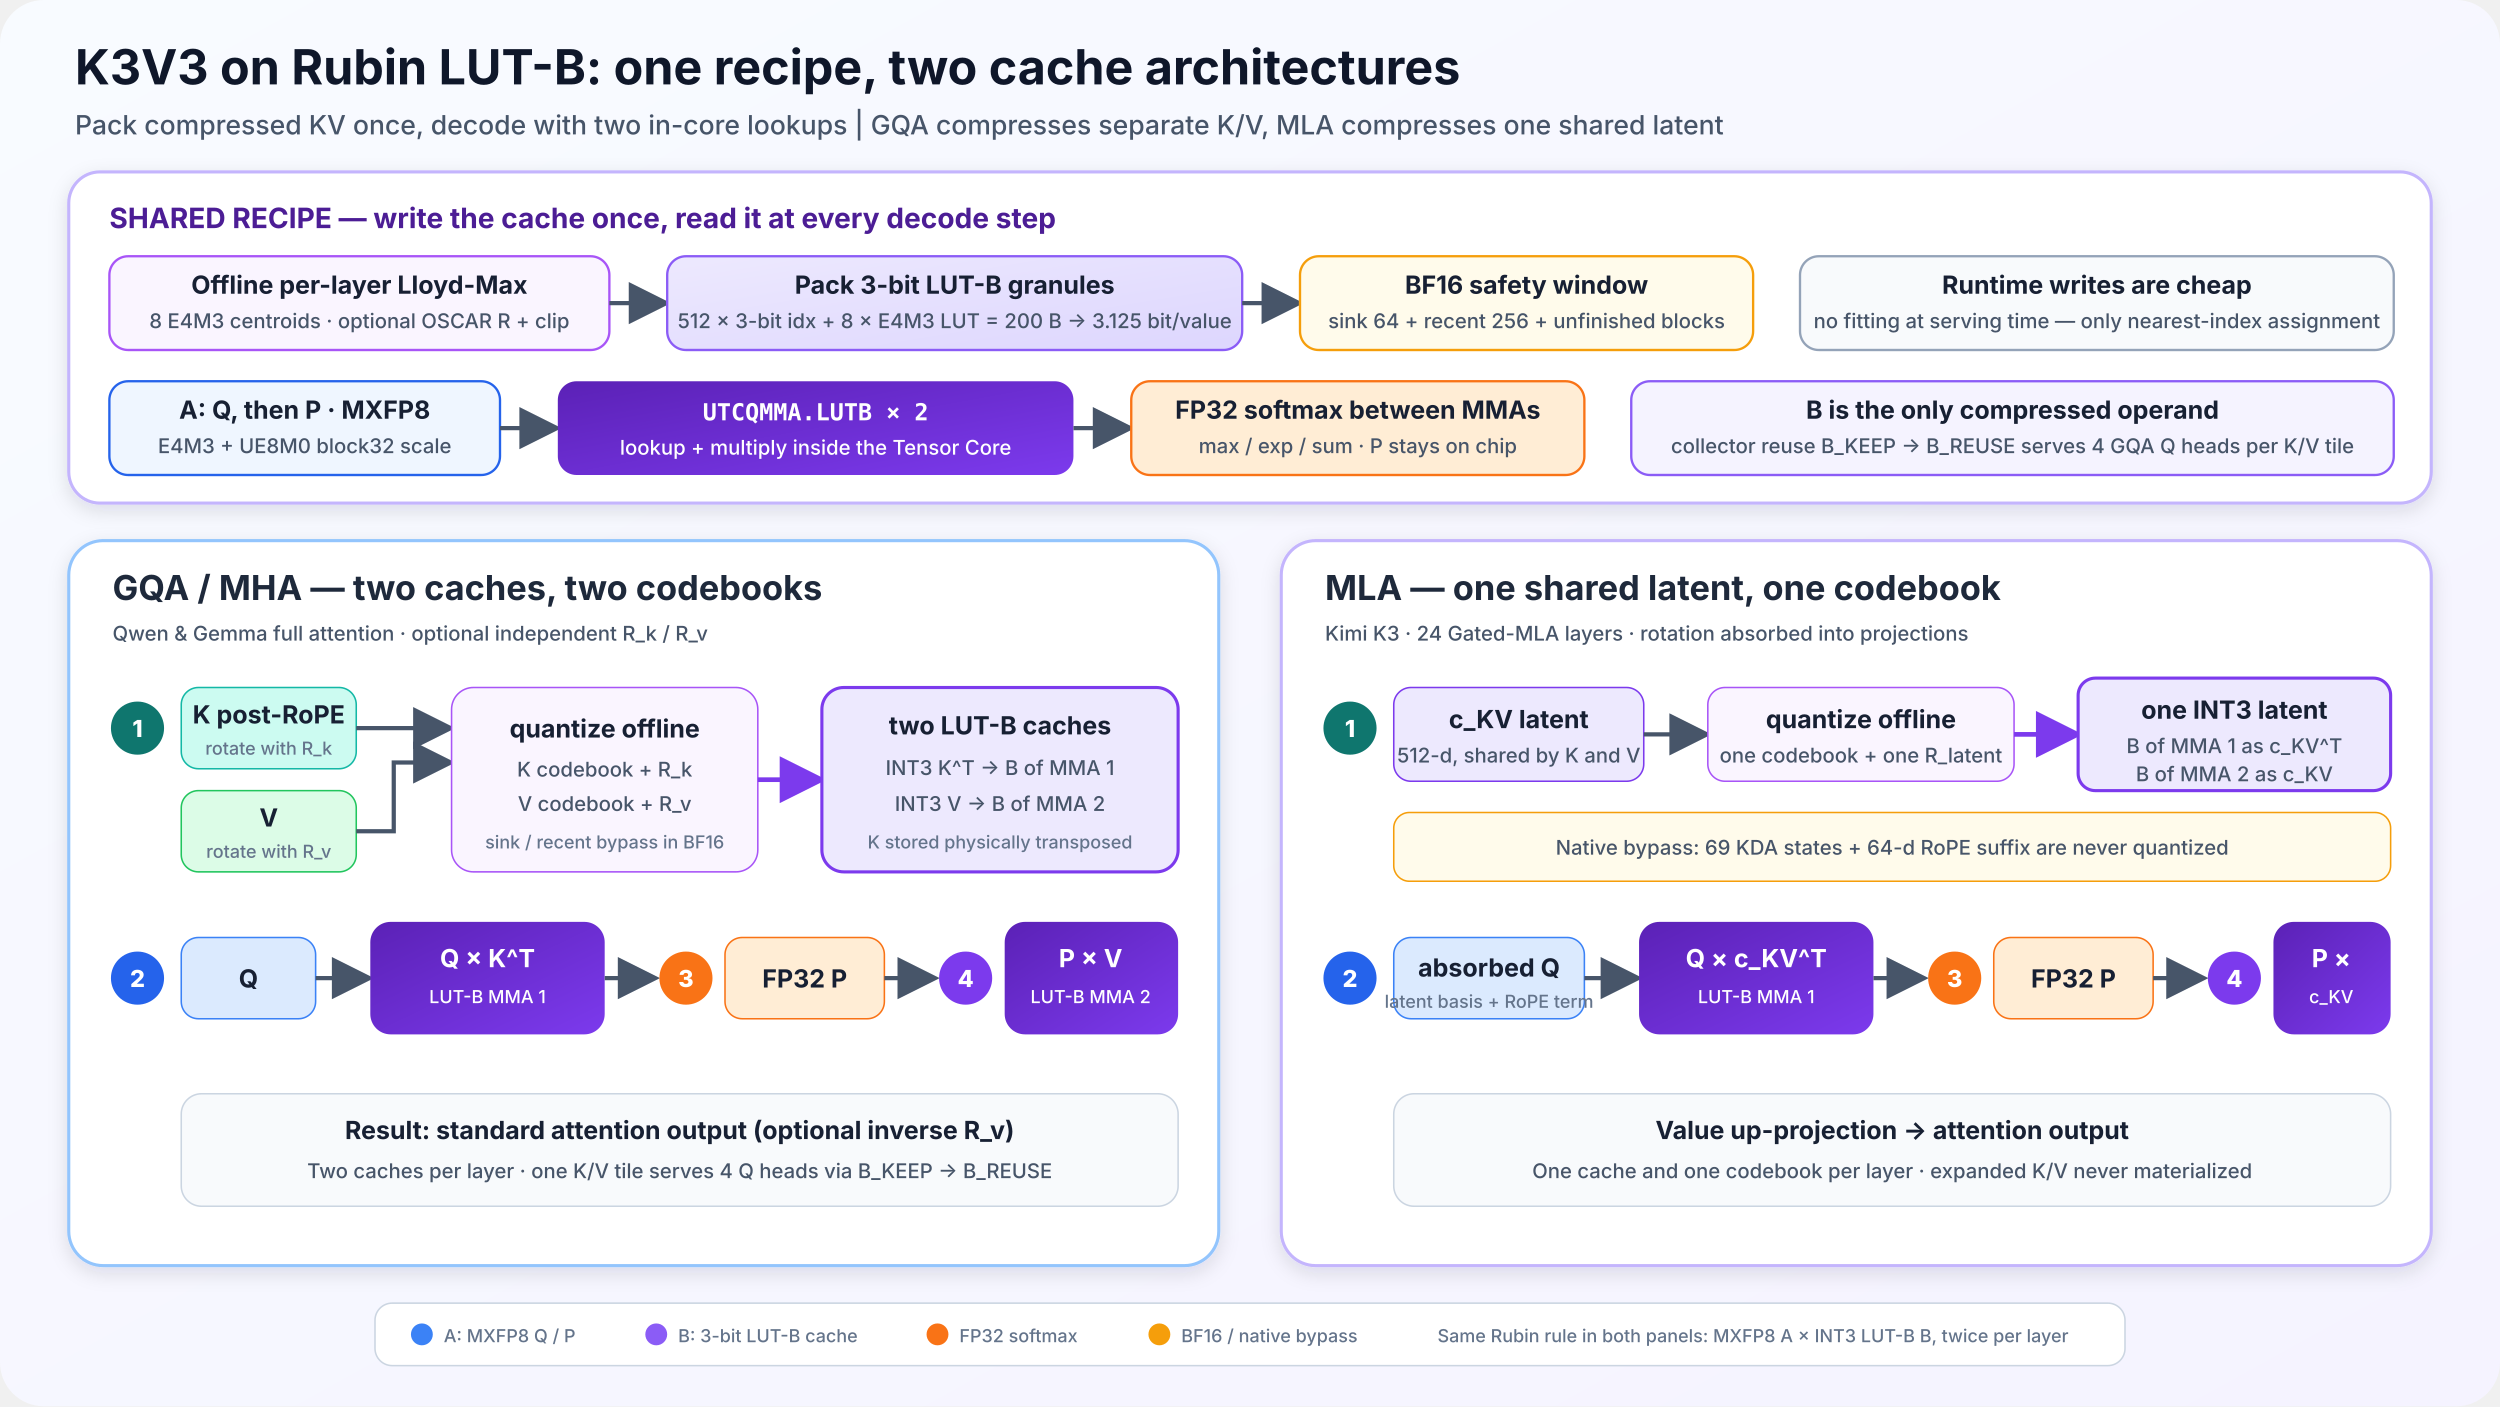
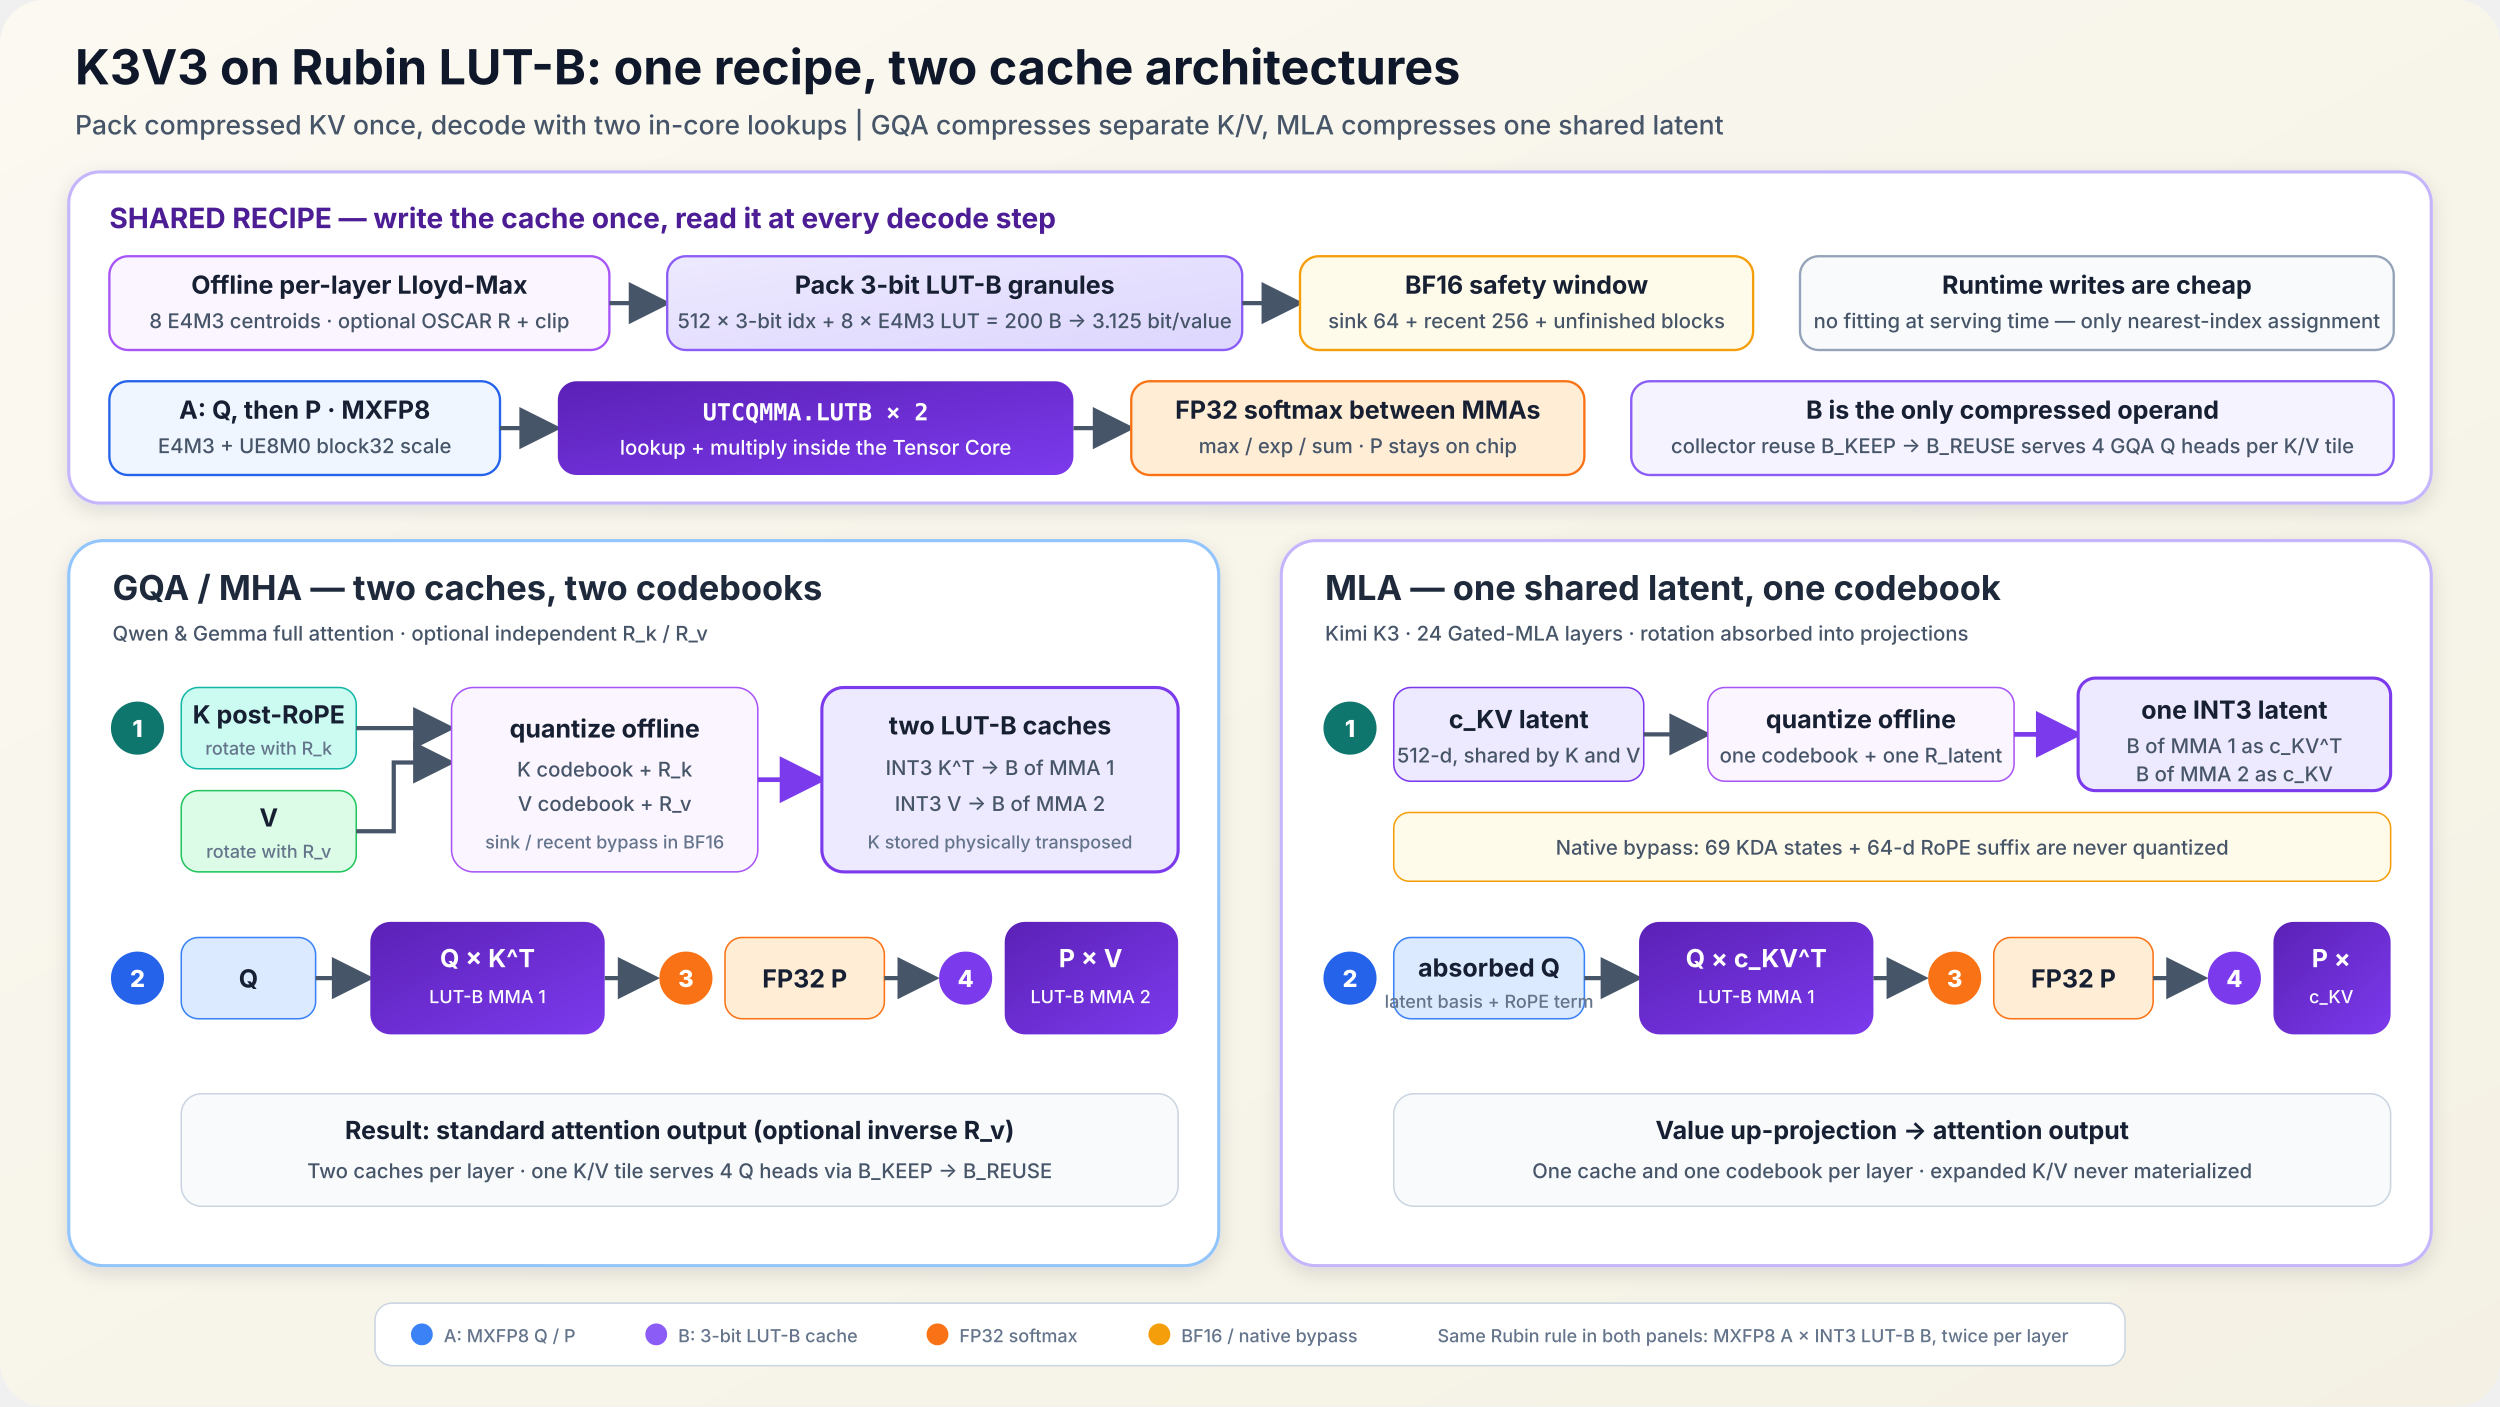
<svg xmlns="http://www.w3.org/2000/svg" width="1600" height="900" viewBox="0 0 1600 900" role="img" aria-labelledby="title desc">
  <defs>
    <linearGradient id="bg" x1="0" y1="0" x2="1" y2="1">
-       <stop offset="0" stop-color="#f8fbff" />
-       <stop offset="1" stop-color="#f5f3ff" />
+       <stop offset="0" stop-color="#fbf9f1" />
+       <stop offset="1" stop-color="#f4f1e4" />
    </linearGradient>
    <linearGradient id="rubin" x1="0" y1="0" x2="1" y2="1">
      <stop offset="0" stop-color="#5b21b6" />
      <stop offset="1" stop-color="#7c3aed" />
    </linearGradient>
    <linearGradient id="cache" x1="0" y1="0" x2="1" y2="1">
      <stop offset="0" stop-color="#ede9fe" />
      <stop offset="1" stop-color="#ddd6fe" />
    </linearGradient>
    <filter id="shadow" x="-20%" y="-20%" width="140%" height="140%">
      <feDropShadow dx="0" dy="4" stdDeviation="6" flood-color="#1e293b" flood-opacity=".12" />
    </filter>
    <marker id="arrow" markerWidth="10" markerHeight="10" refX="8" refY="5" orient="auto" markerUnits="strokeWidth">
      <path d="M0,0 L10,5 L0,10 Z" fill="#475569" />
    </marker>
    <marker id="arrowPurple" markerWidth="10" markerHeight="10" refX="8" refY="5" orient="auto" markerUnits="strokeWidth">
      <path d="M0,0 L10,5 L0,10 Z" fill="#7c3aed" />
    </marker>
    <style>
      .title { font: 700 31px Inter, "Noto Sans SC", Arial, sans-serif; fill: #0f172a; }
      .subtitle { font: 500 17px Inter, "Noto Sans SC", Arial, sans-serif; fill: #475569; }
      .panel-title { font: 700 22px Inter, "Noto Sans SC", Arial, sans-serif; fill: #1e293b; }
      .band-title { font: 700 18px Inter, "Noto Sans SC", Arial, sans-serif; fill: #4c1d95; }
      .label { font: 700 16px Inter, "Noto Sans SC", Arial, sans-serif; fill: #172033; }
      .small { font: 500 13px Inter, "Noto Sans SC", Arial, sans-serif; fill: #475569; }
      .tiny { font: 500 11.5px Inter, "Noto Sans SC", Arial, sans-serif; fill: #64748b; }
      .mono { font: 700 15px "JetBrains Mono", Menlo, monospace; }
      .white { fill: #fff; }
      .step { font: 800 15px Inter, Arial, sans-serif; fill: #fff; text-anchor: middle; dominant-baseline: middle; }
      .line { fill: none; stroke: #475569; stroke-width: 2.7; marker-end: url(#arrow); }
      .purple-line { fill: none; stroke: #7c3aed; stroke-width: 3; marker-end: url(#arrowPurple); }
    </style>
  </defs>
  <rect x="0" y="0" width="1600" height="900" rx="28" fill="url(#bg)" />
  <text x="48" y="54" class="title">K3V3 on Rubin LUT-B: one recipe, two cache architectures</text>
  <text x="48" y="86" class="subtitle">Pack compressed KV once, decode with two in-core lookups | GQA compresses separate K/V, MLA compresses one shared latent</text>
  <rect x="44" y="110" width="1512" height="212" rx="20" fill="#ffffff" stroke="#c4b5fd" stroke-width="2" filter="url(#shadow)" />
  <text x="70" y="146" class="band-title">SHARED RECIPE — write the cache once, read it at every decode step</text>
  <rect x="70" y="164" width="320" height="60" rx="12" fill="#faf5ff" stroke="#a855f7" stroke-width="1.5" />
  <text x="230" y="188" class="label" text-anchor="middle">Offline per-layer Lloyd-Max</text>
  <text x="230" y="210" class="small" text-anchor="middle">8 E4M3 centroids · optional OSCAR R + clip</text>
  <path d="M390 194 H424" class="line" />
  <rect x="427" y="164" width="368" height="60" rx="12" fill="url(#cache)" stroke="#8b5cf6" stroke-width="1.5" />
  <text x="611" y="188" class="label" text-anchor="middle">Pack 3-bit LUT-B granules</text>
  <text x="611" y="210" class="small" text-anchor="middle">512 × 3-bit idx + 8 × E4M3 LUT = 200 B → 3.125 bit/value</text>
  <path d="M795 194 H829" class="line" />
  <rect x="832" y="164" width="290" height="60" rx="12" fill="#fffbeb" stroke="#f59e0b" stroke-width="1.5" />
  <text x="977" y="188" class="label" text-anchor="middle">BF16 safety window</text>
  <text x="977" y="210" class="small" text-anchor="middle">sink 64 + recent 256 + unfinished blocks</text>
  <rect x="1152" y="164" width="380" height="60" rx="12" fill="#f8fafc" stroke="#94a3b8" stroke-width="1.5" />
  <text x="1342" y="188" class="label" text-anchor="middle">Runtime writes are cheap</text>
  <text x="1342" y="210" class="small" text-anchor="middle">no fitting at serving time — only nearest-index assignment</text>
  <rect x="70" y="244" width="250" height="60" rx="12" fill="#eff6ff" stroke="#2563eb" stroke-width="1.5" />
  <text x="195" y="268" class="label" text-anchor="middle">A: Q, then P · MXFP8</text>
  <text x="195" y="290" class="small" text-anchor="middle">E4M3 + UE8M0 block32 scale</text>
  <path d="M320 274 H354" class="line" />
  <rect x="357" y="244" width="330" height="60" rx="12" fill="url(#rubin)" />
  <text x="522" y="269" class="mono white" text-anchor="middle">UTCQMMA.LUTB × 2</text>
  <text x="522" y="291" class="small white" text-anchor="middle">lookup + multiply inside the Tensor Core</text>
  <path d="M687 274 H721" class="line" />
  <rect x="724" y="244" width="290" height="60" rx="12" fill="#ffedd5" stroke="#f97316" stroke-width="1.5" />
  <text x="869" y="268" class="label" text-anchor="middle">FP32 softmax between MMAs</text>
  <text x="869" y="290" class="small" text-anchor="middle">max / exp / sum · P stays on chip</text>
  <rect x="1044" y="244" width="488" height="60" rx="12" fill="#f5f3ff" stroke="#8b5cf6" stroke-width="1.5" />
  <text x="1288" y="268" class="label" text-anchor="middle">B is the only compressed operand</text>
  <text x="1288" y="290" class="small" text-anchor="middle">collector reuse B_KEEP → B_REUSE serves 4 GQA Q heads per K/V tile</text>
  <rect x="44" y="346" width="736" height="464" rx="22" fill="#ffffff" stroke="#93c5fd" stroke-width="2" filter="url(#shadow)" />
  <text x="72" y="384" class="panel-title">GQA / MHA — two caches, two codebooks</text>
  <text x="72" y="410" class="small">Qwen &amp; Gemma full attention · optional independent R_k / R_v</text>
  <circle cx="88" cy="466" r="17" fill="#0f766e" />
  <text x="88" y="466" class="step">1</text>
  <rect x="116" y="440" width="112" height="52" rx="11" fill="#ccfbf1" stroke="#14b8a6" />
  <text x="172" y="463" class="label" text-anchor="middle">K post-RoPE</text>
  <text x="172" y="483" class="tiny" text-anchor="middle">rotate with R_k</text>
  <rect x="116" y="506" width="112" height="52" rx="11" fill="#dcfce7" stroke="#22c55e" />
  <text x="172" y="529" class="label" text-anchor="middle">V</text>
  <text x="172" y="549" class="tiny" text-anchor="middle">rotate with R_v</text>
  <path d="M228 466 H286" class="line" />
  <path d="M228 532 H252 V488 H286" class="line" />
  <rect x="289" y="440" width="196" height="118" rx="14" fill="#faf5ff" stroke="#a855f7" />
  <text x="387" y="472" class="label" text-anchor="middle">quantize offline</text>
  <text x="387" y="497" class="small" text-anchor="middle">K codebook + R_k</text>
  <text x="387" y="519" class="small" text-anchor="middle">V codebook + R_v</text>
  <text x="387" y="543" class="tiny" text-anchor="middle">sink / recent bypass in BF16</text>
  <path d="M485 499 H523" class="purple-line" />
  <rect x="526" y="440" width="228" height="118" rx="14" fill="#ede9fe" stroke="#7c3aed" stroke-width="2" />
  <text x="640" y="470" class="label" text-anchor="middle">two LUT-B caches</text>
  <text x="640" y="496" class="small" text-anchor="middle">INT3 K^T → B of MMA 1</text>
  <text x="640" y="519" class="small" text-anchor="middle">INT3 V → B of MMA 2</text>
  <text x="640" y="543" class="tiny" text-anchor="middle">K stored physically transposed</text>
  <circle cx="88" cy="626" r="17" fill="#2563eb" />
  <text x="88" y="626" class="step">2</text>
  <rect x="116" y="600" width="86" height="52" rx="11" fill="#dbeafe" stroke="#3b82f6" />
  <text x="159" y="632" class="label" text-anchor="middle">Q</text>
  <path d="M202 626 H234" class="line" />
  <rect x="237" y="590" width="150" height="72" rx="13" fill="url(#rubin)" />
  <text x="312" y="619" class="label white" text-anchor="middle">Q × K^T</text>
  <text x="312" y="642" class="tiny white" text-anchor="middle">LUT-B MMA 1</text>
  <path d="M387 626 H417" class="line" />
  <circle cx="439" cy="626" r="17" fill="#f97316" />
  <text x="439" y="626" class="step">3</text>
  <rect x="464" y="600" width="102" height="52" rx="11" fill="#ffedd5" stroke="#f97316" />
  <text x="515" y="632" class="label" text-anchor="middle">FP32 P</text>
  <path d="M566 626 H596" class="line" />
  <circle cx="618" cy="626" r="17" fill="#7c3aed" />
  <text x="618" y="626" class="step">4</text>
  <rect x="643" y="590" width="111" height="72" rx="13" fill="url(#rubin)" />
  <text x="698" y="619" class="label white" text-anchor="middle">P × V</text>
  <text x="698" y="642" class="tiny white" text-anchor="middle">LUT-B MMA 2</text>
  <rect x="116" y="700" width="638" height="72" rx="13" fill="#f8fafc" stroke="#cbd5e1" />
  <text x="435" y="729" class="label" text-anchor="middle">Result: standard attention output (optional inverse R_v)</text>
  <text x="435" y="754" class="small" text-anchor="middle">Two caches per layer · one K/V tile serves 4 Q heads via B_KEEP → B_REUSE</text>
  <rect x="820" y="346" width="736" height="464" rx="22" fill="#ffffff" stroke="#c4b5fd" stroke-width="2" filter="url(#shadow)" />
  <text x="848" y="384" class="panel-title">MLA — one shared latent, one codebook</text>
  <text x="848" y="410" class="small">Kimi K3 · 24 Gated-MLA layers · rotation absorbed into projections</text>
  <circle cx="864" cy="466" r="17" fill="#0f766e" />
  <text x="864" y="466" class="step">1</text>
  <rect x="892" y="440" width="160" height="60" rx="11" fill="#ede9fe" stroke="#7c3aed" />
  <text x="972" y="466" class="label" text-anchor="middle">c_KV latent</text>
  <text x="972" y="488" class="small" text-anchor="middle">512-d, shared by K and V</text>
  <path d="M1052 470 H1090" class="line" />
  <rect x="1093" y="440" width="196" height="60" rx="11" fill="#faf5ff" stroke="#a855f7" />
  <text x="1191" y="466" class="label" text-anchor="middle">quantize offline</text>
  <text x="1191" y="488" class="small" text-anchor="middle">one codebook + one R_latent</text>
  <path d="M1289 470 H1327" class="purple-line" />
  <rect x="1330" y="434" width="200" height="72" rx="11" fill="#ede9fe" stroke="#7c3aed" stroke-width="2" />
  <text x="1430" y="460" class="label" text-anchor="middle">one INT3 latent</text>
  <text x="1430" y="482" class="small" text-anchor="middle">B of MMA 1 as c_KV^T</text>
  <text x="1430" y="500" class="small" text-anchor="middle">B of MMA 2 as c_KV</text>
  <rect x="892" y="520" width="638" height="44" rx="10" fill="#fffbeb" stroke="#f59e0b" />
  <text x="1211" y="547" class="small" text-anchor="middle">Native bypass: 69 KDA states + 64-d RoPE suffix are never quantized</text>
  <circle cx="864" cy="626" r="17" fill="#2563eb" />
  <text x="864" y="626" class="step">2</text>
  <rect x="892" y="600" width="122" height="52" rx="11" fill="#dbeafe" stroke="#3b82f6" />
  <text x="953" y="625" class="label" text-anchor="middle">absorbed Q</text>
  <text x="953" y="645" class="tiny" text-anchor="middle">latent basis + RoPE term</text>
  <path d="M1014 626 H1046" class="line" />
  <rect x="1049" y="590" width="150" height="72" rx="13" fill="url(#rubin)" />
  <text x="1124" y="619" class="label white" text-anchor="middle">Q × c_KV^T</text>
  <text x="1124" y="642" class="tiny white" text-anchor="middle">LUT-B MMA 1</text>
  <path d="M1199 626 H1229" class="line" />
  <circle cx="1251" cy="626" r="17" fill="#f97316" />
  <text x="1251" y="626" class="step">3</text>
  <rect x="1276" y="600" width="102" height="52" rx="11" fill="#ffedd5" stroke="#f97316" />
  <text x="1327" y="632" class="label" text-anchor="middle">FP32 P</text>
  <path d="M1378 626 H1408" class="line" />
  <circle cx="1430" cy="626" r="17" fill="#7c3aed" />
  <text x="1430" y="626" class="step">4</text>
  <rect x="1455" y="590" width="75" height="72" rx="13" fill="url(#rubin)" />
  <text x="1492" y="619" class="label white" text-anchor="middle">P ×</text>
  <text x="1492" y="642" class="tiny white" text-anchor="middle">c_KV</text>
  <rect x="892" y="700" width="638" height="72" rx="13" fill="#f8fafc" stroke="#cbd5e1" />
  <text x="1211" y="729" class="label" text-anchor="middle">Value up-projection → attention output</text>
  <text x="1211" y="754" class="small" text-anchor="middle">One cache and one codebook per layer · expanded K/V never materialized</text>
  <rect x="240" y="834" width="1120" height="40" rx="11" fill="#ffffff" stroke="#cbd5e1" />
  <circle cx="270" cy="854" r="7" fill="#3b82f6" />
  <text x="284" y="859" class="tiny">A: MXFP8 Q / P</text>
  <circle cx="420" cy="854" r="7" fill="#8b5cf6" />
  <text x="434" y="859" class="tiny">B: 3-bit LUT-B cache</text>
  <circle cx="600" cy="854" r="7" fill="#f97316" />
  <text x="614" y="859" class="tiny">FP32 softmax</text>
  <circle cx="742" cy="854" r="7" fill="#f59e0b" />
  <text x="756" y="859" class="tiny">BF16 / native bypass</text>
  <text x="920" y="859" class="tiny">Same Rubin rule in both panels: MXFP8 A × INT3 LUT-B B, twice per layer</text>
</svg>
